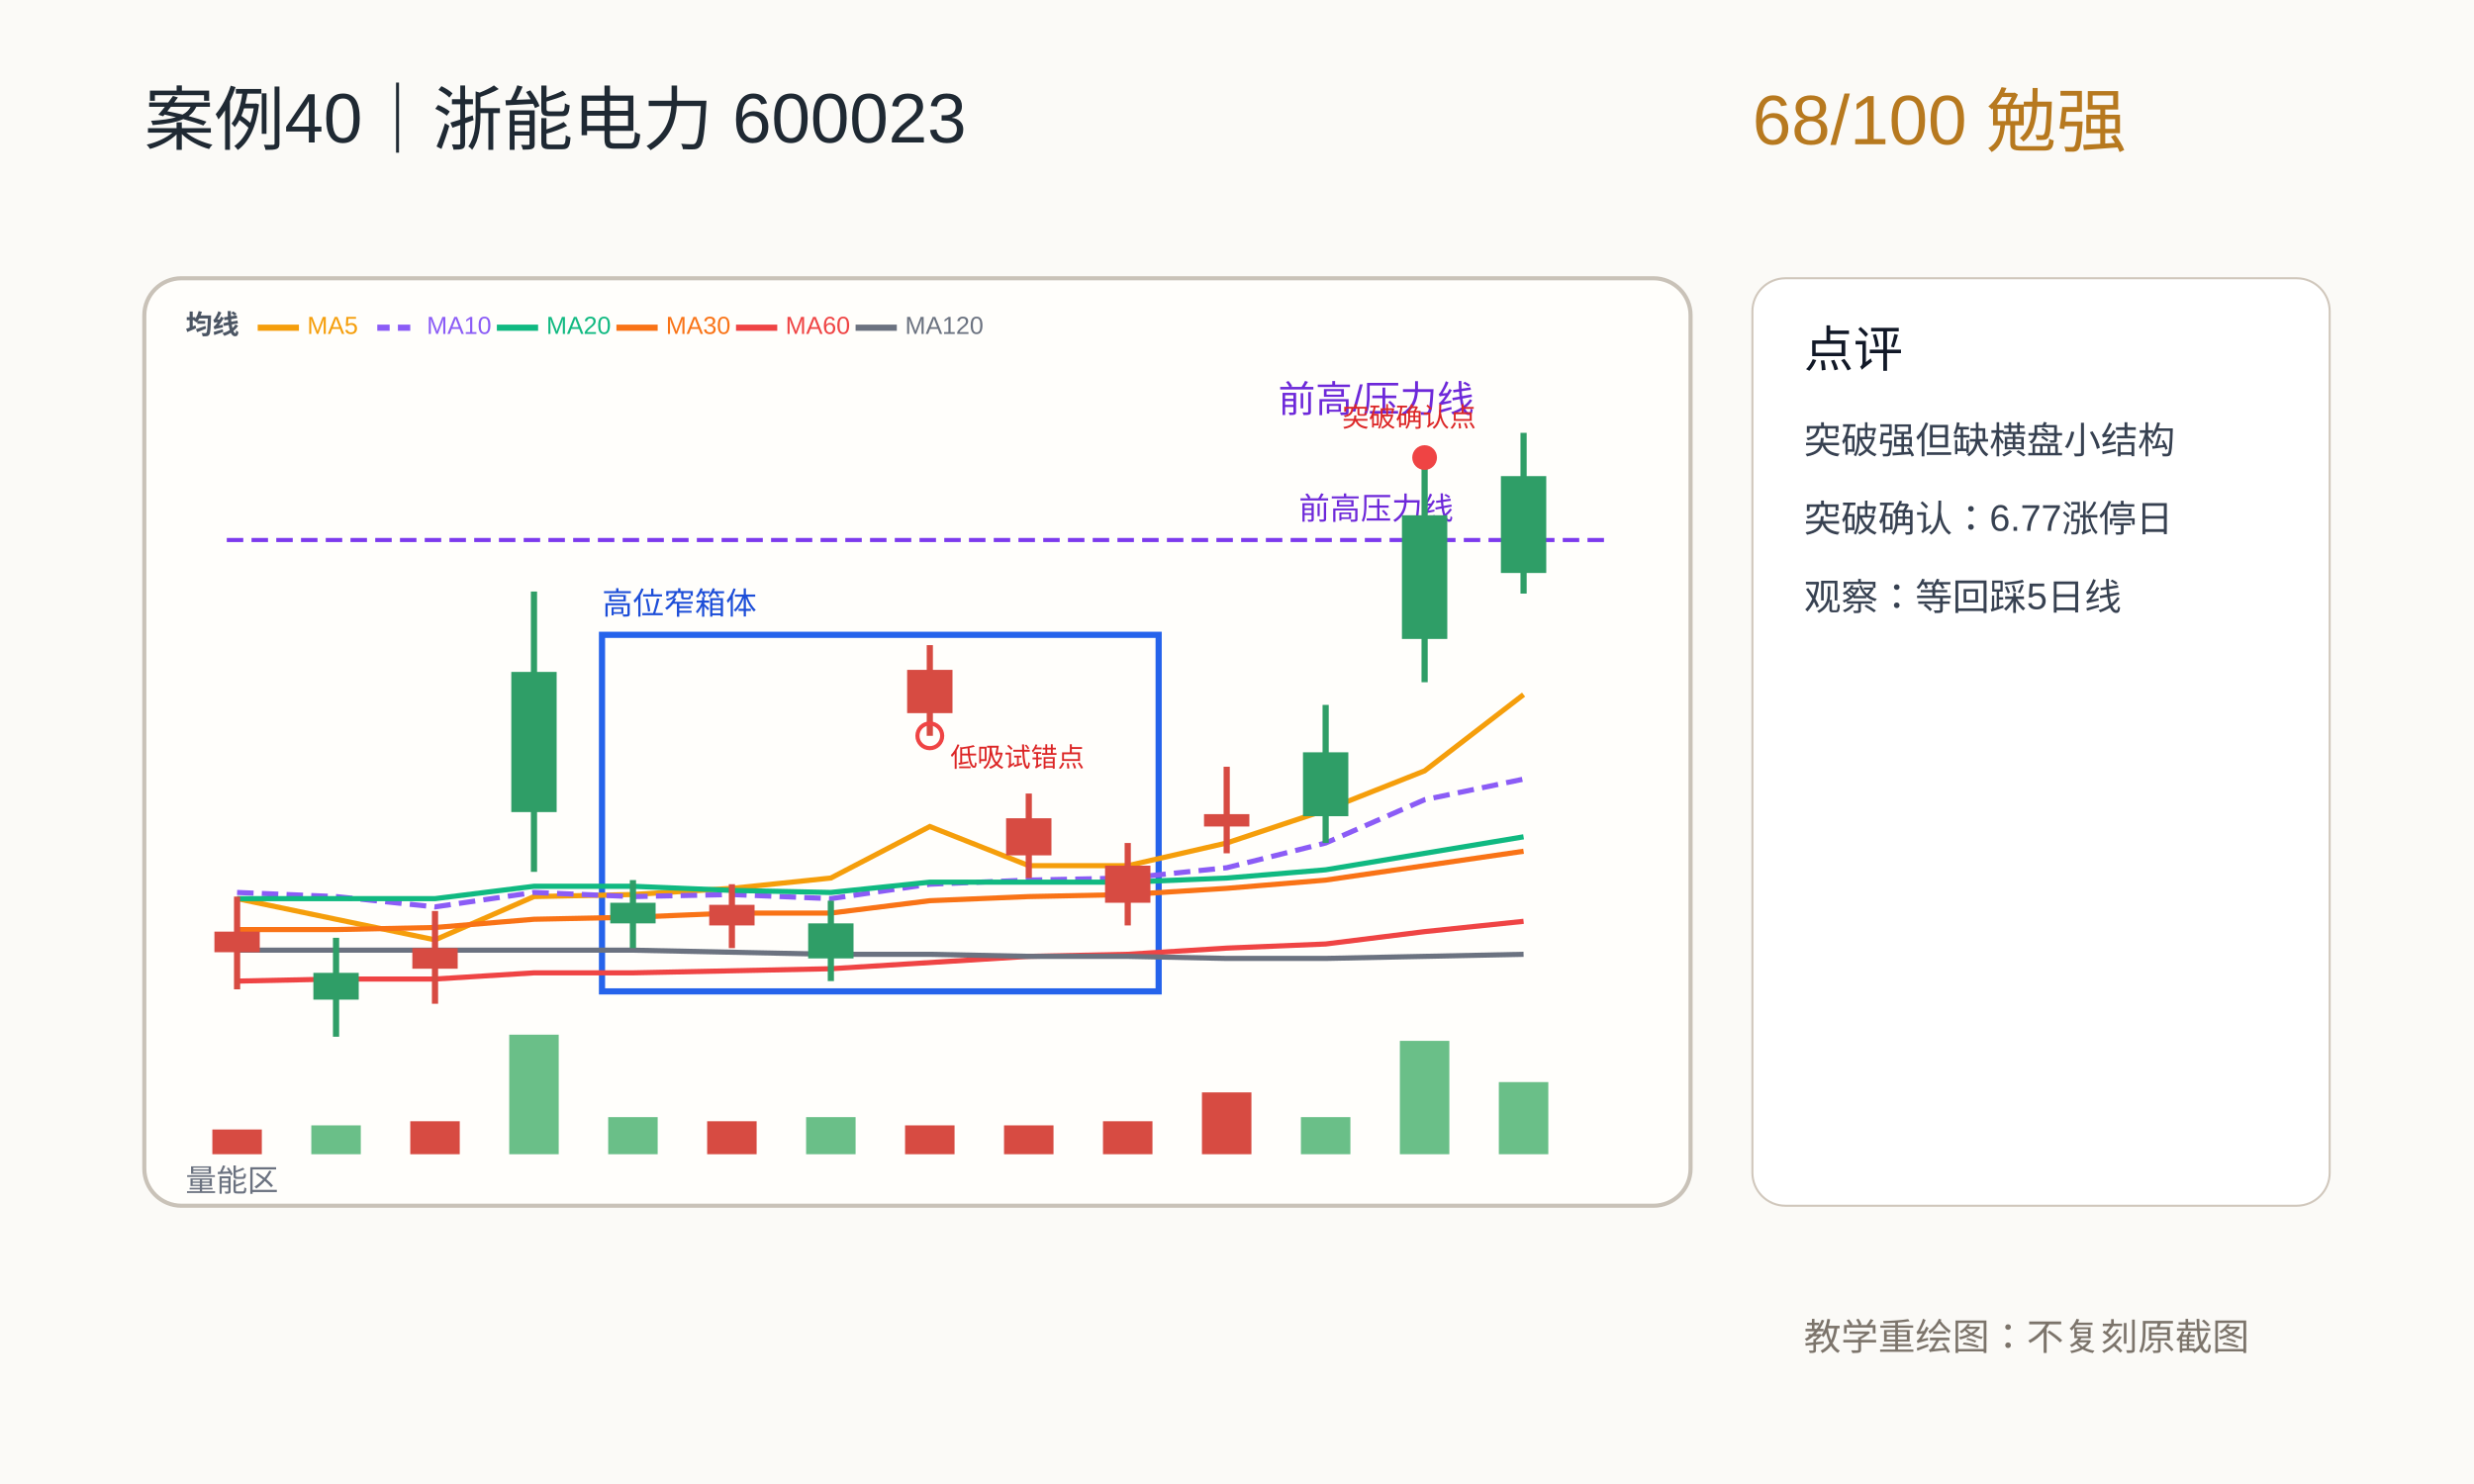
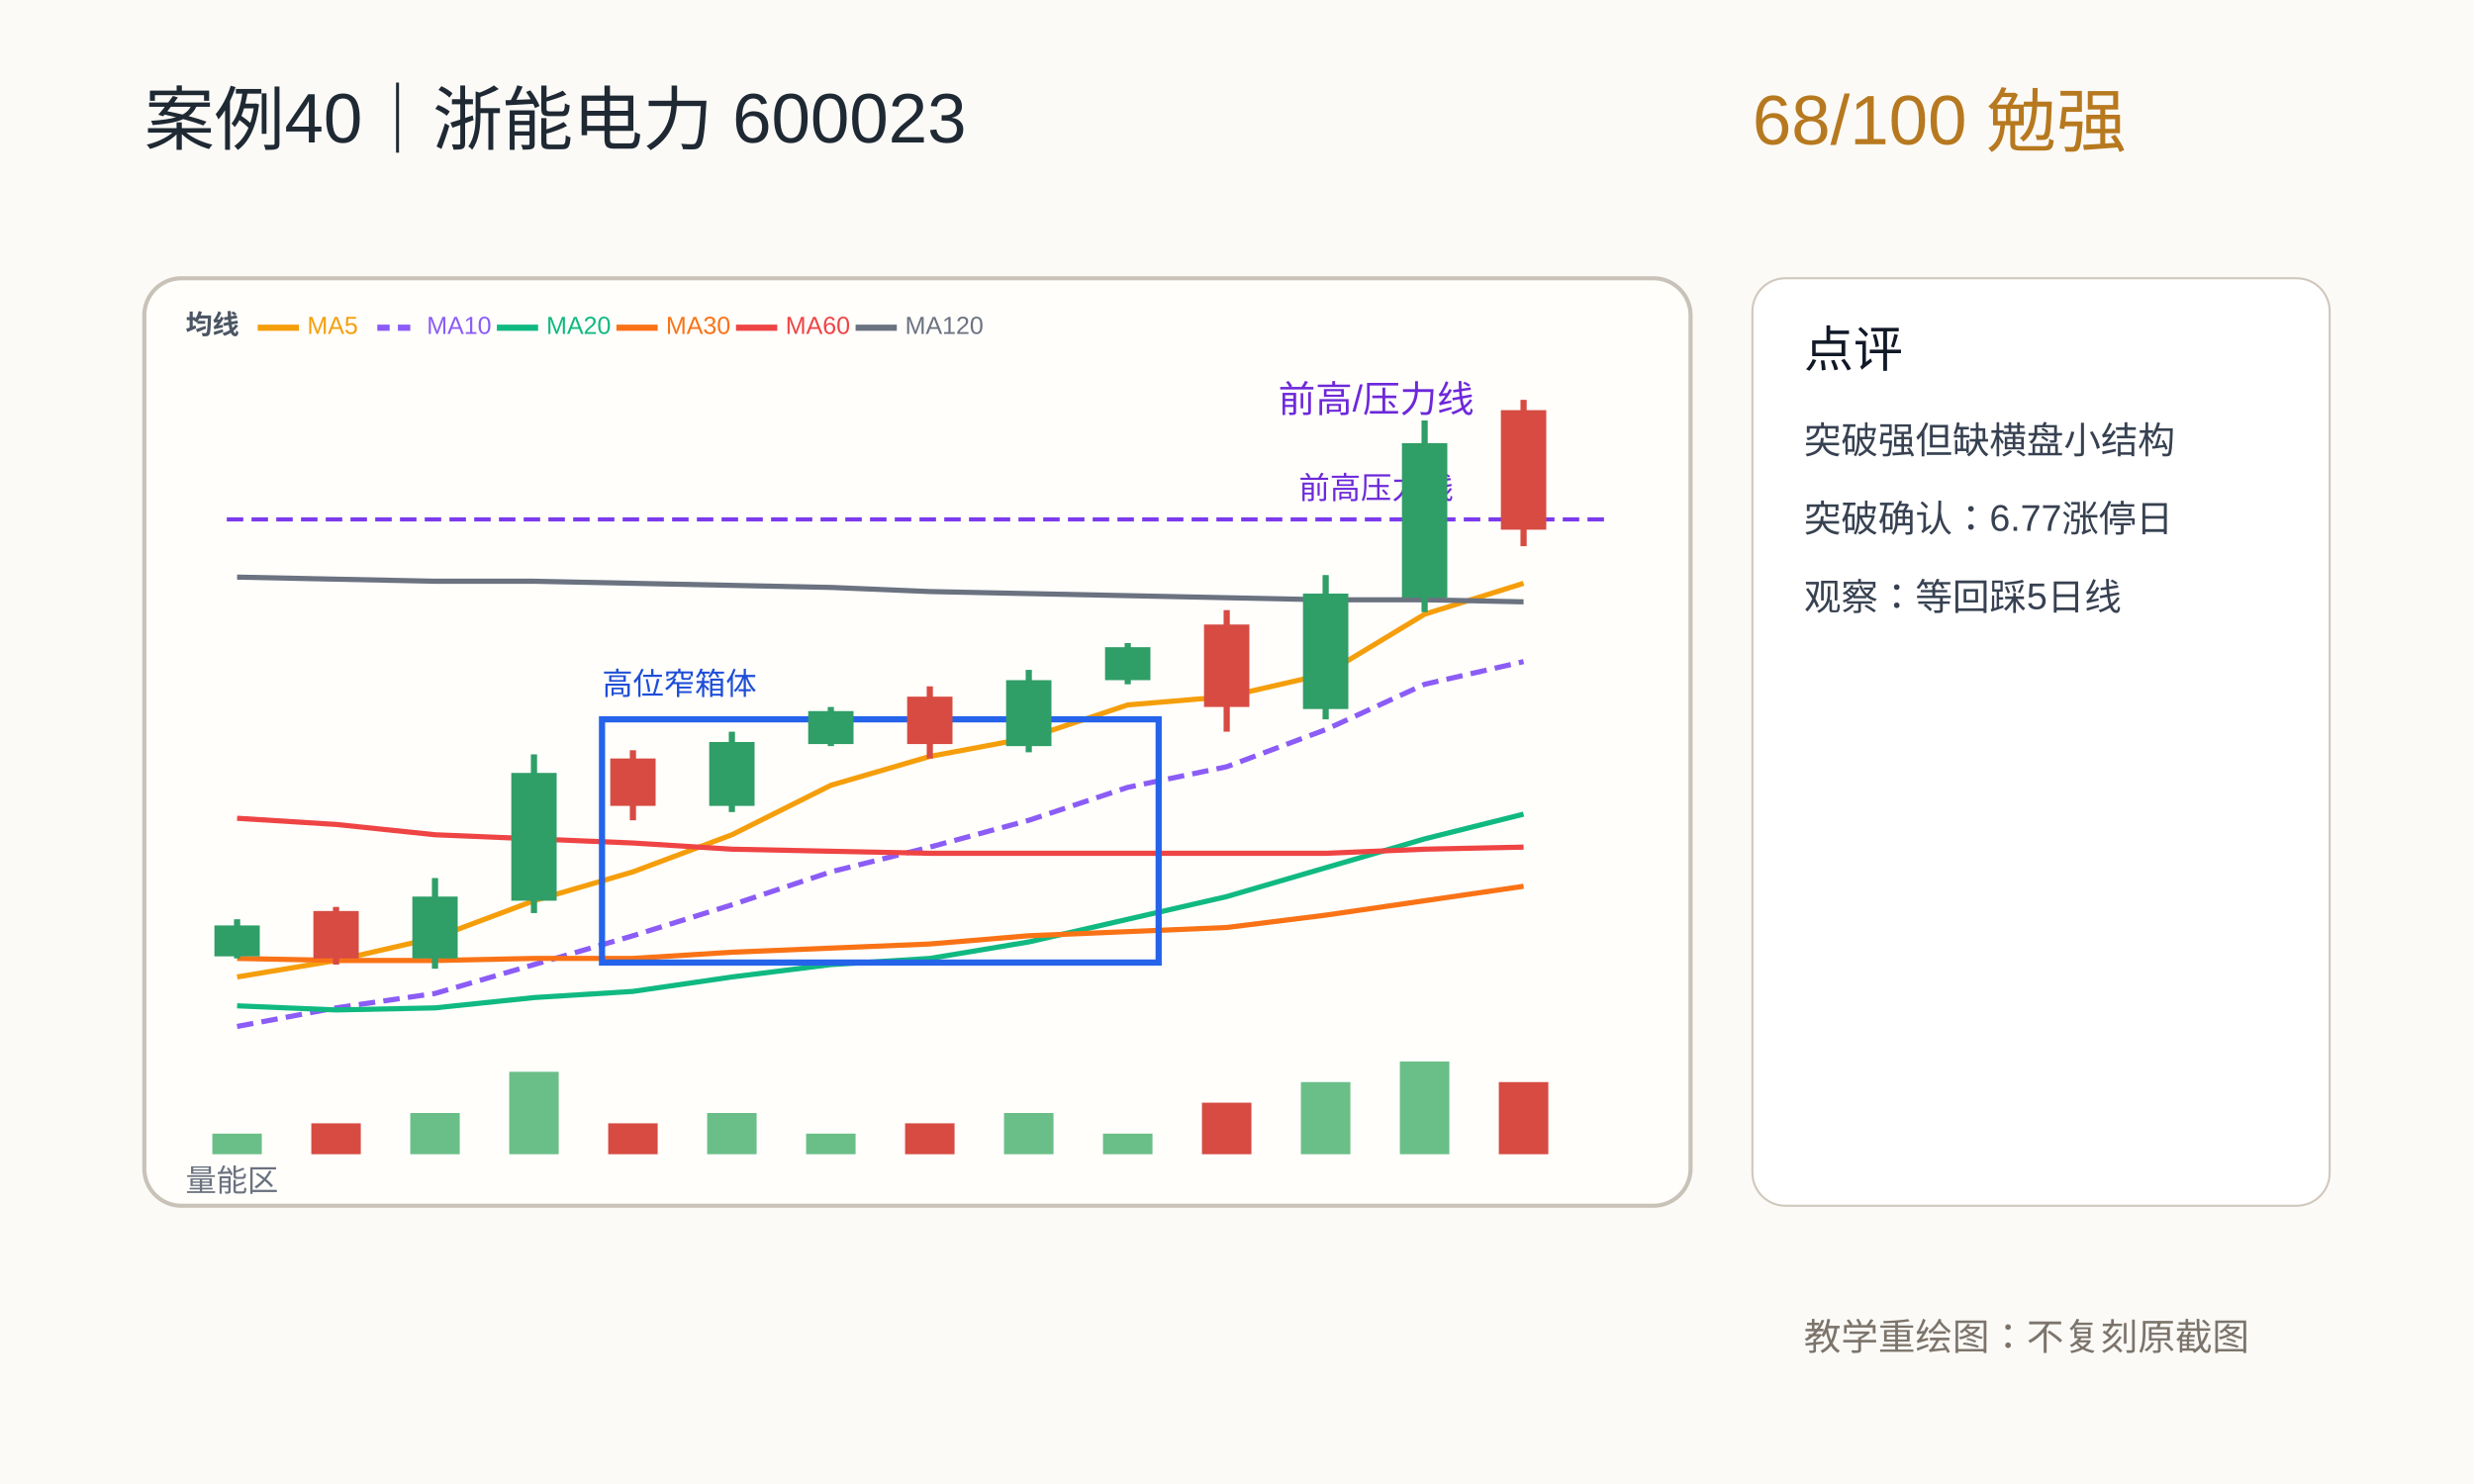
<svg xmlns="http://www.w3.org/2000/svg" width="1200" height="720" viewBox="0 0 1200 720">
  <rect width="1200" height="720" fill="#fbfaf7" />
  <rect x="70" y="135" width="750" height="450" rx="18" fill="#fffefb" stroke="#c9c2b8" stroke-width="2" />
  <text x="70" y="70" font-size="34" font-family="PingFang SC, Arial" fill="#1f2933">案例40｜浙能电力 600023</text>
  <text x="850" y="70" font-size="34" font-family="PingFang SC, Arial" fill="#b7791f">68/100  勉强</text>
  <text x="620" y="200" font-size="18" font-family="PingFang SC, Arial" fill="#6d28d9">前高/压力线</text>
  <text x="90" y="162" font-size="13" font-family="PingFang SC, Arial" fill="#4b5563" font-weight="bold">均线</text>
  <line x1="125" y1="159" x2="145" y2="159" stroke="#f59e0b" stroke-width="3" />
  <text x="149" y="162" font-size="12" font-family="PingFang SC, Arial" fill="#f59e0b">MA5</text>
  <line x1="183" y1="159" x2="203" y2="159" stroke="#8b5cf6" stroke-width="3" stroke-dasharray="6,4" />
  <text x="207" y="162" font-size="12" font-family="PingFang SC, Arial" fill="#8b5cf6">MA10</text>
  <line x1="241" y1="159" x2="261" y2="159" stroke="#10b981" stroke-width="3" />
  <text x="265" y="162" font-size="12" font-family="PingFang SC, Arial" fill="#10b981">MA20</text>
  <line x1="299" y1="159" x2="319" y2="159" stroke="#f97316" stroke-width="3" />
  <text x="323" y="162" font-size="12" font-family="PingFang SC, Arial" fill="#f97316">MA30</text>
  <line x1="357" y1="159" x2="377" y2="159" stroke="#ef4444" stroke-width="3" />
  <text x="381" y="162" font-size="12" font-family="PingFang SC, Arial" fill="#ef4444">MA60</text>
  <line x1="415" y1="159" x2="435" y2="159" stroke="#6b7280" stroke-width="3" />
  <text x="439" y="162" font-size="12" font-family="PingFang SC, Arial" fill="#6b7280">MA120</text>
-   <line x1="110" y1="262" x2="780" y2="262" stroke="#7c3aed" stroke-width="2" stroke-dasharray="8,4" />
-   <text x="630" y="252" font-size="15" font-family="PingFang SC, Arial" fill="#6d28d9">前高压力线</text>
-   <rect x="292" y="308" width="270" height="173" fill="none" stroke="#2563eb" stroke-width="3" />
-   <text x="292" y="298" font-size="15" font-family="PingFang SC, Arial" fill="#1d4ed8">高位窄箱体</text>
-   <polyline points="115,436 163,446 211,456 259,435 307,434 355,431 403,426 451,401 499,420 547,420 595,409 643,393 691,374 739,337" fill="none" stroke="#f59e0b" stroke-width="2.5" />
-   <polyline points="115,433 163,435 211,440 259,433 307,435 355,434 403,436 451,429 499,427 547,426 595,421 643,409 691,388 739,378" fill="none" stroke="#8b5cf6" stroke-width="2.5" stroke-dasharray="8,4" />
-   <polyline points="115,436 163,436 211,436 259,430 307,430 355,432 403,433 451,428 499,428 547,428 595,426 643,422 691,414 739,406" fill="none" stroke="#10b981" stroke-width="2.5" />
-   <polyline points="115,451 163,451 211,450 259,446 307,445 355,443 403,443 451,437 499,435 547,434 595,431 643,427 691,420 739,413" fill="none" stroke="#f97316" stroke-width="2.5" />
-   <polyline points="115,476 163,475 211,475 259,472 307,472 355,471 403,470 451,467 499,464 547,463 595,460 643,458 691,452 739,447" fill="none" stroke="#ef4444" stroke-width="2.5" />
-   <polyline points="115,461 163,461 211,461 259,461 307,461 355,462 403,463 451,463 499,464 547,464 595,465 643,465 691,464 739,463" fill="none" stroke="#6b7280" stroke-width="2.5" />
-   <line x1="115" y1="435" x2="115" y2="480" stroke="#d74b42" stroke-width="3" />
-   <rect x="104" y="452" width="22" height="10" fill="#d74b42" />
-   <line x1="163" y1="455" x2="163" y2="503" stroke="#2f9e67" stroke-width="3" />
-   <rect x="152" y="472" width="22" height="13" fill="#2f9e67" />
-   <line x1="211" y1="442" x2="211" y2="487" stroke="#d74b42" stroke-width="3" />
-   <rect x="200" y="460" width="22" height="10" fill="#d74b42" />
-   <line x1="259" y1="287" x2="259" y2="423" stroke="#2f9e67" stroke-width="3" />
-   <rect x="248" y="326" width="22" height="68" fill="#2f9e67" />
-   <line x1="307" y1="427" x2="307" y2="460" stroke="#2f9e67" stroke-width="3" />
-   <rect x="296" y="438" width="22" height="10" fill="#2f9e67" />
-   <line x1="355" y1="429" x2="355" y2="460" stroke="#d74b42" stroke-width="3" />
-   <rect x="344" y="439" width="22" height="10" fill="#d74b42" />
-   <line x1="403" y1="437" x2="403" y2="476" stroke="#2f9e67" stroke-width="3" />
-   <rect x="392" y="448" width="22" height="17" fill="#2f9e67" />
-   <line x1="451" y1="313" x2="451" y2="357" stroke="#d74b42" stroke-width="3" />
-   <rect x="440" y="325" width="22" height="21" fill="#d74b42" />
-   <line x1="499" y1="385" x2="499" y2="426" stroke="#d74b42" stroke-width="3" />
-   <rect x="488" y="397" width="22" height="18" fill="#d74b42" />
-   <line x1="547" y1="409" x2="547" y2="449" stroke="#d74b42" stroke-width="3" />
-   <rect x="536" y="420" width="22" height="18" fill="#d74b42" />
-   <line x1="595" y1="372" x2="595" y2="414" stroke="#d74b42" stroke-width="3" />
-   <rect x="584" y="395" width="22" height="6" fill="#d74b42" />
-   <line x1="643" y1="342" x2="643" y2="409" stroke="#2f9e67" stroke-width="3" />
-   <rect x="632" y="365" width="22" height="31" fill="#2f9e67" />
-   <line x1="691" y1="222" x2="691" y2="331" stroke="#2f9e67" stroke-width="3" />
-   <rect x="680" y="250" width="22" height="60" fill="#2f9e67" />
-   <line x1="739" y1="210" x2="739" y2="288" stroke="#2f9e67" stroke-width="3" />
-   <rect x="728" y="231" width="22" height="47" fill="#2f9e67" />
-   <rect x="103" y="548" width="24" height="12" fill="#d74b42" />
-   <rect x="151" y="546" width="24" height="14" fill="#6abf88" />
-   <rect x="199" y="544" width="24" height="16" fill="#d74b42" />
-   <rect x="247" y="502" width="24" height="58" fill="#6abf88" />
-   <rect x="295" y="542" width="24" height="18" fill="#6abf88" />
-   <rect x="343" y="544" width="24" height="16" fill="#d74b42" />
-   <rect x="391" y="542" width="24" height="18" fill="#6abf88" />
-   <rect x="439" y="546" width="24" height="14" fill="#d74b42" />
-   <rect x="487" y="546" width="24" height="14" fill="#d74b42" />
-   <rect x="535" y="544" width="24" height="16" fill="#d74b42" />
-   <rect x="583" y="530" width="24" height="30" fill="#d74b42" />
-   <rect x="631" y="542" width="24" height="18" fill="#6abf88" />
-   <rect x="679" y="505" width="24" height="55" fill="#6abf88" />
-   <rect x="727" y="525" width="24" height="35" fill="#6abf88" />
+   <polyline points="115,474 163,466 211,455 259,437 307,423 355,405 403,381 451,367 499,358 547,342 595,338 643,327 691,298 739,283" fill="none" stroke="#f59e0b" stroke-width="2.5" />
+   <polyline points="115,498 163,489 211,482 259,468 307,454 355,439 403,423 451,411 499,398 547,382 595,372 643,354 691,332 739,321" fill="none" stroke="#8b5cf6" stroke-width="2.5" stroke-dasharray="8,4" />
+   <polyline points="115,488 163,490 211,489 259,484 307,481 355,474 403,468 451,465 499,457 547,446 595,435 643,421 691,407 739,395" fill="none" stroke="#10b981" stroke-width="2.5" />
+   <polyline points="115,465 163,466 211,466 259,465 307,465 355,462 403,460 451,458 499,454 547,452 595,450 643,444 691,437 739,430" fill="none" stroke="#f97316" stroke-width="2.5" />
+   <polyline points="115,397 163,400 211,405 259,407 307,409 355,412 403,413 451,414 499,414 547,414 595,414 643,414 691,412 739,411" fill="none" stroke="#ef4444" stroke-width="2.5" />
+   <polyline points="115,280 163,281 211,282 259,282 307,283 355,284 403,285 451,287 499,288 547,289 595,290 643,291 691,291 739,292" fill="none" stroke="#6b7280" stroke-width="2.5" />
+   <line x1="110" y1="252" x2="780" y2="252" stroke="#7c3aed" stroke-width="2" stroke-dasharray="8,4" />
+   <text x="630" y="242" font-size="15" font-family="PingFang SC, Arial" fill="#6d28d9">前高压力线</text>
+   <rect x="292" y="349" width="270" height="118" fill="none" stroke="#2563eb" stroke-width="3" />
+   <text x="292" y="337" font-size="15" font-family="PingFang SC, Arial" fill="#1d4ed8">高位窄箱体</text>
+   <line x1="115" y1="446" x2="115" y2="465" stroke="#2f9e67" stroke-width="3" />
+   <rect x="104" y="449" width="22" height="15" fill="#2f9e67" />
+   <line x1="163" y1="440" x2="163" y2="468" stroke="#d74b42" stroke-width="3" />
+   <rect x="152" y="442" width="22" height="23" fill="#d74b42" />
+   <line x1="211" y1="426" x2="211" y2="470" stroke="#2f9e67" stroke-width="3" />
+   <rect x="200" y="435" width="22" height="30" fill="#2f9e67" />
+   <line x1="259" y1="366" x2="259" y2="443" stroke="#2f9e67" stroke-width="3" />
+   <rect x="248" y="375" width="22" height="62" fill="#2f9e67" />
+   <line x1="307" y1="364" x2="307" y2="398" stroke="#d74b42" stroke-width="3" />
+   <rect x="296" y="368" width="22" height="23" fill="#d74b42" />
+   <line x1="355" y1="355" x2="355" y2="394" stroke="#2f9e67" stroke-width="3" />
+   <rect x="344" y="360" width="22" height="31" fill="#2f9e67" />
+   <line x1="403" y1="343" x2="403" y2="362" stroke="#2f9e67" stroke-width="3" />
+   <rect x="392" y="345" width="22" height="16" fill="#2f9e67" />
+   <line x1="451" y1="333" x2="451" y2="368" stroke="#d74b42" stroke-width="3" />
+   <rect x="440" y="338" width="22" height="23" fill="#d74b42" />
+   <line x1="499" y1="325" x2="499" y2="365" stroke="#2f9e67" stroke-width="3" />
+   <rect x="488" y="330" width="22" height="32" fill="#2f9e67" />
+   <line x1="547" y1="312" x2="547" y2="332" stroke="#2f9e67" stroke-width="3" />
+   <rect x="536" y="314" width="22" height="16" fill="#2f9e67" />
+   <line x1="595" y1="296" x2="595" y2="355" stroke="#d74b42" stroke-width="3" />
+   <rect x="584" y="303" width="22" height="40" fill="#d74b42" />
+   <line x1="643" y1="279" x2="643" y2="349" stroke="#2f9e67" stroke-width="3" />
+   <rect x="632" y="288" width="22" height="56" fill="#2f9e67" />
+   <line x1="691" y1="204" x2="691" y2="297" stroke="#2f9e67" stroke-width="3" />
+   <rect x="680" y="215" width="22" height="75" fill="#2f9e67" />
+   <line x1="739" y1="194" x2="739" y2="265" stroke="#d74b42" stroke-width="3" />
+   <rect x="728" y="199" width="22" height="58" fill="#d74b42" />
+   <rect x="103" y="550" width="24" height="10" fill="#6abf88" />
+   <rect x="151" y="545" width="24" height="15" fill="#d74b42" />
+   <rect x="199" y="540" width="24" height="20" fill="#6abf88" />
+   <rect x="247" y="520" width="24" height="40" fill="#6abf88" />
+   <rect x="295" y="545" width="24" height="15" fill="#d74b42" />
+   <rect x="343" y="540" width="24" height="20" fill="#6abf88" />
+   <rect x="391" y="550" width="24" height="10" fill="#6abf88" />
+   <rect x="439" y="545" width="24" height="15" fill="#d74b42" />
+   <rect x="487" y="540" width="24" height="20" fill="#6abf88" />
+   <rect x="535" y="550" width="24" height="10" fill="#6abf88" />
+   <rect x="583" y="535" width="24" height="25" fill="#d74b42" />
+   <rect x="631" y="525" width="24" height="35" fill="#6abf88" />
+   <rect x="679" y="515" width="24" height="45" fill="#6abf88" />
+   <rect x="727" y="525" width="24" height="35" fill="#d74b42" />
  <text x="90" y="578" font-size="15" font-family="PingFang SC, Arial" fill="#6b7280">量能区</text>
-   <circle cx="451" cy="357" r="6" fill="none" stroke="#ef4444" stroke-width="2" />
-   <text x="461" y="372" font-size="13" font-family="PingFang SC, Arial" fill="#dc2626">低吸试错点</text>
-   <circle cx="691" cy="222" r="6" fill="#ef4444" stroke="none" />
-   <text x="651" y="207" font-size="13" font-family="PingFang SC, Arial" fill="#dc2626">突破确认点</text>
  <rect x="850" y="135" width="280" height="450" rx="16" fill="#ffffff" stroke="#d0c7bc" />
  <text x="875" y="178" font-size="24" font-family="PingFang SC, Arial" fill="#111827">点评</text>
  <text x="875" y="220" font-size="18" font-family="PingFang SC, Arial" fill="#374151">突破强但缺横盘小结构</text>
  <text x="875" y="258" font-size="18" font-family="PingFang SC, Arial" fill="#374151">突破确认：6.77涨停日</text>
  <text x="875" y="296" font-size="18" font-family="PingFang SC, Arial" fill="#374151">观察：等回踩5日线</text>
  <text x="875" y="655" font-size="18" font-family="PingFang SC, Arial" fill="#7c746b">教学重绘图：不复刻原截图</text>
</svg>
